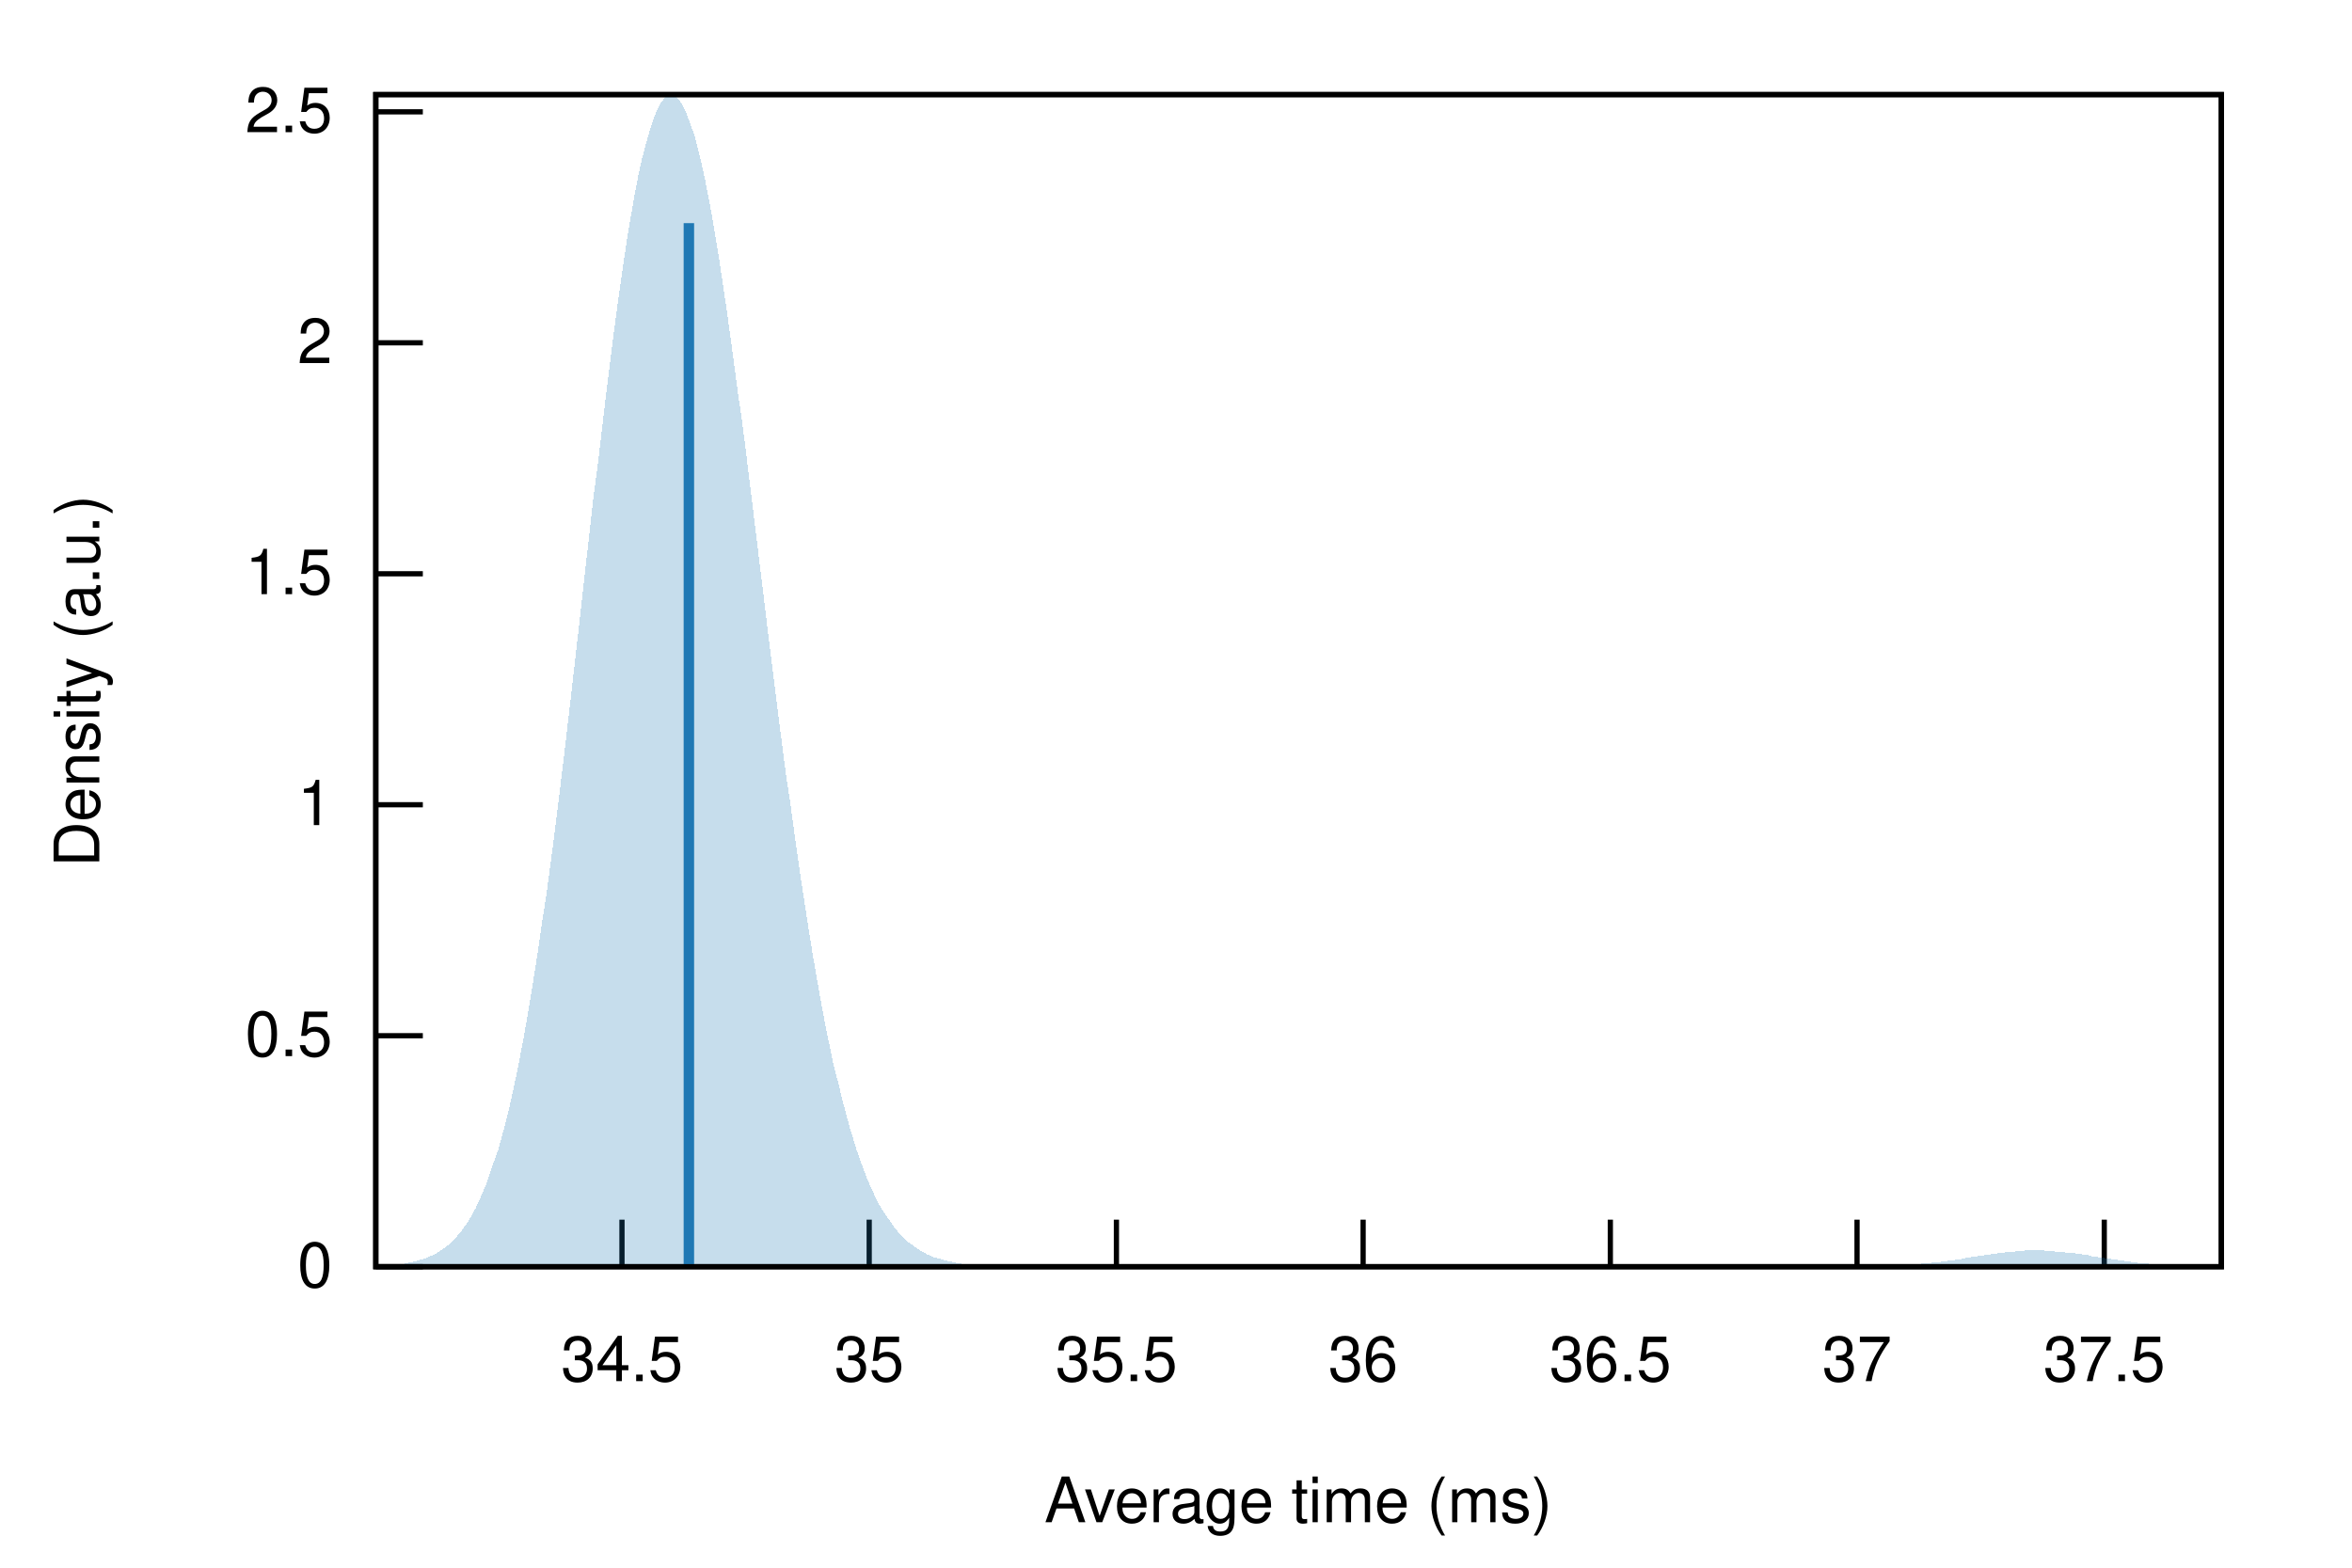
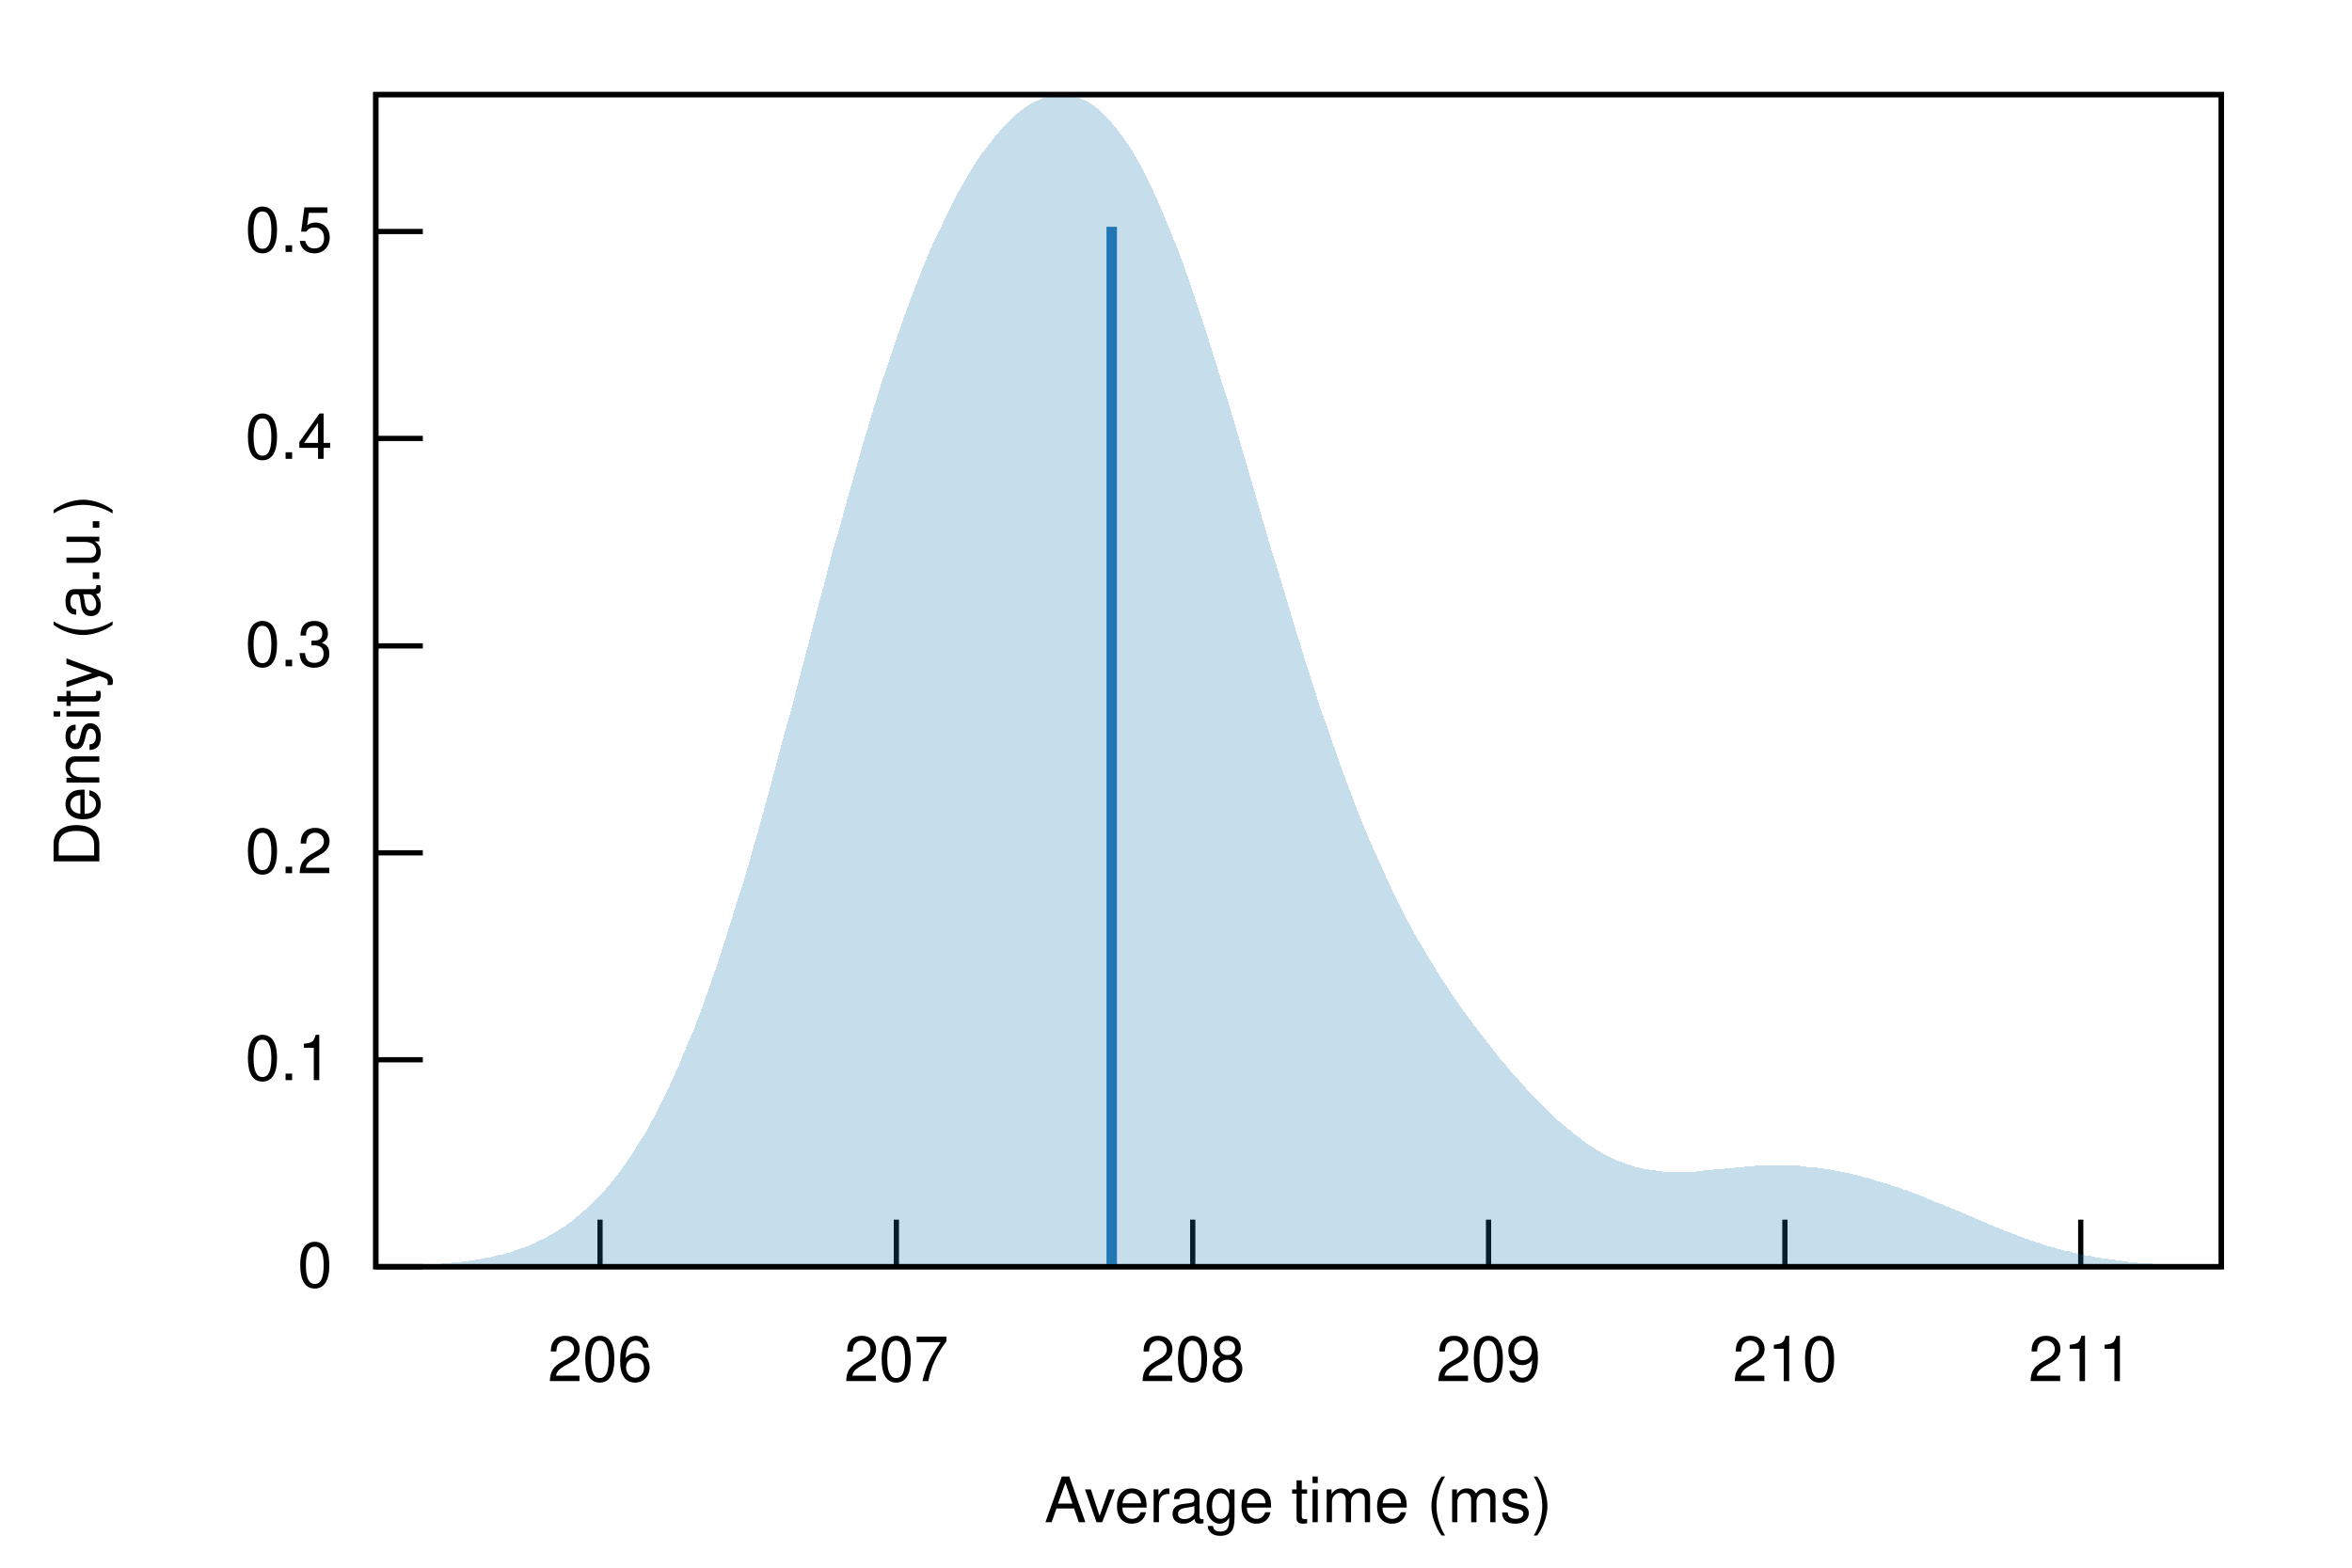
<svg xmlns="http://www.w3.org/2000/svg" xmlns:xlink="http://www.w3.org/1999/xlink" viewBox="0 0 450 300">
  <g id="gnuplot_canvas">
    <rect x="0" y="0" width="450" height="300" fill="none" />
    <defs>
      <circle id="gpDot" r="0.5" stroke-width="0.5" stroke="currentColor" />
      <path id="gpPt0" stroke-width="0.222" stroke="currentColor" d="M-1,0 h2 M0,-1 v2" />
      <path id="gpPt1" stroke-width="0.222" stroke="currentColor" d="M-1,-1 L1,1 M1,-1 L-1,1" />
      <path id="gpPt2" stroke-width="0.222" stroke="currentColor" d="M-1,0 L1,0 M0,-1 L0,1 M-1,-1 L1,1 M-1,1 L1,-1" />
      <rect id="gpPt3" stroke-width="0.222" stroke="currentColor" x="-1" y="-1" width="2" height="2" />
      <rect id="gpPt4" stroke-width="0.222" stroke="currentColor" fill="currentColor" x="-1" y="-1" width="2" height="2" />
      <circle id="gpPt5" stroke-width="0.222" stroke="currentColor" cx="0" cy="0" r="1" />
      <use xlink:href="#gpPt5" id="gpPt6" fill="currentColor" stroke="none" />
      <path id="gpPt7" stroke-width="0.222" stroke="currentColor" d="M0,-1.33 L-1.33,0.67 L1.33,0.67 z" />
      <use xlink:href="#gpPt7" id="gpPt8" fill="currentColor" stroke="none" />
      <use xlink:href="#gpPt7" id="gpPt9" stroke="currentColor" transform="rotate(180)" />
      <use xlink:href="#gpPt9" id="gpPt10" fill="currentColor" stroke="none" />
      <use xlink:href="#gpPt3" id="gpPt11" stroke="currentColor" transform="rotate(45)" />
      <use xlink:href="#gpPt11" id="gpPt12" fill="currentColor" stroke="none" />
      <path id="gpPt13" stroke-width="0.222" stroke="currentColor" d="M0,1.330 L1.265,0.411 L0.782,-1.067 L-0.782,-1.076 L-1.265,0.411 z" />
      <use xlink:href="#gpPt13" id="gpPt14" fill="currentColor" stroke="none" />
      <filter id="textbox" filterUnits="objectBoundingBox" x="0" y="0" height="1" width="1">
        <feFlood flood-color="white" flood-opacity="1" result="bgnd" />
        <feComposite in="SourceGraphic" in2="bgnd" operator="atop" />
      </filter>
      <filter id="greybox" filterUnits="objectBoundingBox" x="0" y="0" height="1" width="1">
        <feFlood flood-color="lightgrey" flood-opacity="1" result="grey" />
        <feComposite in="SourceGraphic" in2="grey" operator="atop" />
      </filter>
    </defs>
    <g fill="none" color="white" stroke="currentColor" stroke-width="1.00" stroke-linecap="butt" stroke-linejoin="miter">
</g>
    <g fill="none" color="black" stroke="currentColor" stroke-width="1.00" stroke-linecap="butt" stroke-linejoin="miter">
      <path stroke="black" d="M71.9,242.4 L80.9,242.4  " />
      <g transform="translate(63.6,246.3)" stroke="none" fill="black" font-family="Helvetica" font-size="12.00" text-anchor="end">
        <text>
          <tspan font-family="Helvetica"> 0</tspan>
        </text>
      </g>
    </g>
    <g fill="none" color="black" stroke="currentColor" stroke-width="1.00" stroke-linecap="butt" stroke-linejoin="miter">
-       <path stroke="black" d="M71.9,198.2 L80.9,198.2  " />
-       <g transform="translate(63.6,202.1)" stroke="none" fill="black" font-family="Helvetica" font-size="12.00" text-anchor="end">
+       <path stroke="black" d="M71.9,202.8 L80.9,202.8  " />
+       <g transform="translate(63.6,206.7)" stroke="none" fill="black" font-family="Helvetica" font-size="12.00" text-anchor="end">
+         <text>
+           <tspan font-family="Helvetica"> 0.1</tspan>
+         </text>
+       </g>
+     </g>
+     <g fill="none" color="black" stroke="currentColor" stroke-width="1.00" stroke-linecap="butt" stroke-linejoin="miter">
+       <path stroke="black" d="M71.9,163.2 L80.9,163.2  " />
+       <g transform="translate(63.6,167.1)" stroke="none" fill="black" font-family="Helvetica" font-size="12.00" text-anchor="end">
+         <text>
+           <tspan font-family="Helvetica"> 0.2</tspan>
+         </text>
+       </g>
+     </g>
+     <g fill="none" color="black" stroke="currentColor" stroke-width="1.00" stroke-linecap="butt" stroke-linejoin="miter">
+       <path stroke="black" d="M71.9,123.6 L80.9,123.6  " />
+       <g transform="translate(63.6,127.5)" stroke="none" fill="black" font-family="Helvetica" font-size="12.00" text-anchor="end">
+         <text>
+           <tspan font-family="Helvetica"> 0.3</tspan>
+         </text>
+       </g>
+     </g>
+     <g fill="none" color="black" stroke="currentColor" stroke-width="1.00" stroke-linecap="butt" stroke-linejoin="miter">
+       <path stroke="black" d="M71.9,83.9 L80.9,83.9  " />
+       <g transform="translate(63.6,87.8)" stroke="none" fill="black" font-family="Helvetica" font-size="12.00" text-anchor="end">
+         <text>
+           <tspan font-family="Helvetica"> 0.4</tspan>
+         </text>
+       </g>
+     </g>
+     <g fill="none" color="black" stroke="currentColor" stroke-width="1.00" stroke-linecap="butt" stroke-linejoin="miter">
+       <path stroke="black" d="M71.9,44.3 L80.9,44.3  " />
+       <g transform="translate(63.6,48.2)" stroke="none" fill="black" font-family="Helvetica" font-size="12.00" text-anchor="end">
        <text>
          <tspan font-family="Helvetica"> 0.5</tspan>
        </text>
      </g>
    </g>
    <g fill="none" color="black" stroke="currentColor" stroke-width="1.00" stroke-linecap="butt" stroke-linejoin="miter">
-       <path stroke="black" d="M71.9,154.0 L80.9,154.0  " />
-       <g transform="translate(63.6,157.9)" stroke="none" fill="black" font-family="Helvetica" font-size="12.00" text-anchor="end">
+       <path stroke="black" d="M114.8,242.4 L114.8,233.4  " />
+       <g transform="translate(114.8,264.3)" stroke="none" fill="black" font-family="Helvetica" font-size="12.00" text-anchor="middle">
        <text>
-           <tspan font-family="Helvetica"> 1</tspan>
+           <tspan font-family="Helvetica"> 206</tspan>
        </text>
      </g>
    </g>
    <g fill="none" color="black" stroke="currentColor" stroke-width="1.00" stroke-linecap="butt" stroke-linejoin="miter">
-       <path stroke="black" d="M71.9,109.8 L80.9,109.8  " />
-       <g transform="translate(63.6,113.7)" stroke="none" fill="black" font-family="Helvetica" font-size="12.00" text-anchor="end">
+       <path stroke="black" d="M171.5,242.4 L171.5,233.4  " />
+       <g transform="translate(171.5,264.3)" stroke="none" fill="black" font-family="Helvetica" font-size="12.00" text-anchor="middle">
        <text>
-           <tspan font-family="Helvetica"> 1.5</tspan>
+           <tspan font-family="Helvetica"> 207</tspan>
        </text>
      </g>
    </g>
    <g fill="none" color="black" stroke="currentColor" stroke-width="1.00" stroke-linecap="butt" stroke-linejoin="miter">
-       <path stroke="black" d="M71.9,65.6 L80.9,65.6  " />
-       <g transform="translate(63.6,69.5)" stroke="none" fill="black" font-family="Helvetica" font-size="12.00" text-anchor="end">
+       <path stroke="black" d="M228.2,242.4 L228.2,233.4  " />
+       <g transform="translate(228.2,264.3)" stroke="none" fill="black" font-family="Helvetica" font-size="12.00" text-anchor="middle">
        <text>
-           <tspan font-family="Helvetica"> 2</tspan>
+           <tspan font-family="Helvetica"> 208</tspan>
        </text>
      </g>
    </g>
    <g fill="none" color="black" stroke="currentColor" stroke-width="1.00" stroke-linecap="butt" stroke-linejoin="miter">
-       <path stroke="black" d="M71.9,21.4 L80.9,21.4  " />
-       <g transform="translate(63.6,25.3)" stroke="none" fill="black" font-family="Helvetica" font-size="12.00" text-anchor="end">
+       <path stroke="black" d="M284.8,242.4 L284.8,233.4  " />
+       <g transform="translate(284.8,264.3)" stroke="none" fill="black" font-family="Helvetica" font-size="12.00" text-anchor="middle">
        <text>
-           <tspan font-family="Helvetica"> 2.5</tspan>
+           <tspan font-family="Helvetica"> 209</tspan>
        </text>
      </g>
    </g>
    <g fill="none" color="black" stroke="currentColor" stroke-width="1.00" stroke-linecap="butt" stroke-linejoin="miter">
-       <path stroke="black" d="M119.0,242.4 L119.0,233.4  " />
-       <g transform="translate(119.0,264.3)" stroke="none" fill="black" font-family="Helvetica" font-size="12.00" text-anchor="middle">
+       <path stroke="black" d="M341.5,242.4 L341.5,233.4  " />
+       <g transform="translate(341.5,264.3)" stroke="none" fill="black" font-family="Helvetica" font-size="12.00" text-anchor="middle">
        <text>
-           <tspan font-family="Helvetica"> 34.5</tspan>
+           <tspan font-family="Helvetica"> 210</tspan>
        </text>
      </g>
    </g>
    <g fill="none" color="black" stroke="currentColor" stroke-width="1.00" stroke-linecap="butt" stroke-linejoin="miter">
-       <path stroke="black" d="M166.3,242.4 L166.3,233.4  " />
-       <g transform="translate(166.3,264.3)" stroke="none" fill="black" font-family="Helvetica" font-size="12.00" text-anchor="middle">
+       <path stroke="black" d="M398.1,242.4 L398.1,233.4  " />
+       <g transform="translate(398.1,264.3)" stroke="none" fill="black" font-family="Helvetica" font-size="12.00" text-anchor="middle">
        <text>
-           <tspan font-family="Helvetica"> 35</tspan>
-         </text>
-       </g>
-     </g>
-     <g fill="none" color="black" stroke="currentColor" stroke-width="1.00" stroke-linecap="butt" stroke-linejoin="miter">
-       <path stroke="black" d="M213.6,242.4 L213.6,233.4  " />
-       <g transform="translate(213.6,264.3)" stroke="none" fill="black" font-family="Helvetica" font-size="12.00" text-anchor="middle">
-         <text>
-           <tspan font-family="Helvetica"> 35.5</tspan>
-         </text>
-       </g>
-     </g>
-     <g fill="none" color="black" stroke="currentColor" stroke-width="1.00" stroke-linecap="butt" stroke-linejoin="miter">
-       <path stroke="black" d="M260.8,242.4 L260.8,233.4  " />
-       <g transform="translate(260.8,264.3)" stroke="none" fill="black" font-family="Helvetica" font-size="12.00" text-anchor="middle">
-         <text>
-           <tspan font-family="Helvetica"> 36</tspan>
-         </text>
-       </g>
-     </g>
-     <g fill="none" color="black" stroke="currentColor" stroke-width="1.00" stroke-linecap="butt" stroke-linejoin="miter">
-       <path stroke="black" d="M308.1,242.4 L308.1,233.4  " />
-       <g transform="translate(308.1,264.3)" stroke="none" fill="black" font-family="Helvetica" font-size="12.00" text-anchor="middle">
-         <text>
-           <tspan font-family="Helvetica"> 36.5</tspan>
-         </text>
-       </g>
-     </g>
-     <g fill="none" color="black" stroke="currentColor" stroke-width="1.00" stroke-linecap="butt" stroke-linejoin="miter">
-       <path stroke="black" d="M355.3,242.4 L355.3,233.4  " />
-       <g transform="translate(355.3,264.3)" stroke="none" fill="black" font-family="Helvetica" font-size="12.00" text-anchor="middle">
-         <text>
-           <tspan font-family="Helvetica"> 37</tspan>
-         </text>
-       </g>
-     </g>
-     <g fill="none" color="black" stroke="currentColor" stroke-width="1.00" stroke-linecap="butt" stroke-linejoin="miter">
-       <path stroke="black" d="M402.6,242.4 L402.6,233.4  " />
-       <g transform="translate(402.6,264.3)" stroke="none" fill="black" font-family="Helvetica" font-size="12.00" text-anchor="middle">
-         <text>
-           <tspan font-family="Helvetica"> 37.5</tspan>
+           <tspan font-family="Helvetica"> 211</tspan>
        </text>
      </g>
    </g>
    <g fill="none" color="black" stroke="currentColor" stroke-width="1.00" stroke-linecap="butt" stroke-linejoin="miter">
</g>
    <g fill="none" color="black" stroke="currentColor" stroke-width="1.00" stroke-linecap="butt" stroke-linejoin="miter">
      <path stroke="black" d="M71.9,18.1 L71.9,242.4 L425.0,242.4 L425.0,18.1 L71.9,18.1 Z  " />
    </g>
    <g fill="none" color="black" stroke="currentColor" stroke-width="1.00" stroke-linecap="butt" stroke-linejoin="miter">
      <g transform="translate(19.0,130.3) rotate(270)" stroke="none" fill="black" font-family="Helvetica" font-size="12.00" text-anchor="middle">
        <text>
          <tspan font-family="Helvetica">Density (a.u.)</tspan>
        </text>
      </g>
    </g>
    <g fill="none" color="black" stroke="currentColor" stroke-width="1.00" stroke-linecap="butt" stroke-linejoin="miter">
      <g transform="translate(248.4,291.3)" stroke="none" fill="black" font-family="Helvetica" font-size="12.00" text-anchor="middle">
        <text>
          <tspan font-family="Helvetica">Average time (ms)</tspan>
        </text>
      </g>
    </g>
    <g fill="none" color="black" stroke="currentColor" stroke-width="1.00" stroke-linecap="butt" stroke-linejoin="miter">
</g>
    <g id="gnuplot_plot_1">
      <g fill="none" color="black" stroke="currentColor" stroke-width="1.00" stroke-linecap="butt" stroke-linejoin="miter">
        <g stroke="none" shape-rendering="crispEdges">
-           <polygon fill="rgb( 31, 120, 180)" fill-opacity="0.25" points="71.9,242.3 72.6,242.2 73.3,242.2 74.0,242.1 74.7,242.1 75.4,242.0 76.1,242.0 76.9,241.9 77.6,241.8 78.3,241.6 79.0,241.5 79.7,241.3 80.4,241.1 81.1,240.9 81.8,240.6 82.5,240.3 83.2,240.0 83.9,239.6 84.6,239.1 85.3,238.6 86.1,238.0 86.8,237.3 87.5,236.5 88.2,235.7 88.9,234.7 89.6,233.7 90.3,232.5 91.0,231.2 91.7,229.7 92.4,228.1 93.1,226.4 93.8,224.4 94.5,222.3 95.3,220.1 96.0,217.6 96.7,214.9 97.4,212.1 98.1,209.0 98.8,205.7 99.5,202.2 100.2,198.5 100.9,194.5 101.6,190.3 102.3,186.0 103.0,181.4 103.7,176.5 104.5,171.5 105.2,166.3 105.9,161.0 106.6,155.4 107.3,149.7 108.0,143.9 108.7,137.9 109.4,131.9 110.1,125.7 110.8,119.6 111.5,113.3 112.2,107.1 112.9,100.9 113.6,94.7 114.4,88.7 115.1,82.7 115.8,76.8 116.5,71.1 117.2,65.5 117.9,60.2 118.6,55.1 119.3,50.2 120.0,45.6 120.7,41.4 121.4,37.4 122.1,33.7 122.8,30.5 123.6,27.5 124.3,25.0 125.0,22.8 125.7,21.1 126.4,19.7 127.1,18.8 127.8,18.2 128.5,18.1 129.2,18.4 129.9,19.1 130.6,20.1 131.3,21.6 132.0,23.5 132.8,25.7 133.5,28.3 134.2,31.2 134.9,34.4 135.6,38.0 136.3,41.8 137.0,46.0 137.7,50.3 138.4,55.0 139.1,59.8 139.8,64.8 140.5,70.0 141.2,75.3 142.0,80.8 142.7,86.3 143.4,92.0 144.1,97.7 144.8,103.4 145.5,109.2 146.2,114.9 146.9,120.7 147.6,126.4 148.3,132.0 149.0,137.6 149.7,143.0 150.4,148.4 151.2,153.6 151.9,158.8 152.6,163.7 153.3,168.6 154.0,173.2 154.7,177.7 155.4,182.1 156.1,186.2 156.8,190.2 157.5,194.0 158.2,197.6 158.9,201.0 159.6,204.3 160.4,207.3 161.1,210.2 161.8,212.9 162.5,215.5 163.2,217.8 163.9,220.1 164.6,222.1 165.3,224.0 166.0,225.8 166.7,227.4 167.4,228.9 168.1,230.3 168.8,231.5 169.6,232.7 170.3,233.7 171.0,234.7 171.7,235.6 172.4,236.3 173.1,237.0 173.8,237.7 174.5,238.2 175.2,238.7 175.9,239.2 176.6,239.6 177.3,240.0 178.0,240.3 178.7,240.6 179.5,240.8 180.2,241.0 180.9,241.2 181.6,241.4 182.3,241.5 183.0,241.7 183.7,241.8 184.4,241.9 185.1,241.9 185.8,242.0 186.5,242.1 187.2,242.1 187.9,242.2 188.7,242.2 189.4,242.2 190.1,242.3 190.8,242.3 191.5,242.3 192.2,242.3 192.9,242.3 193.6,242.3 194.3,242.4 195.0,242.4 195.7,242.4 196.4,242.4 197.1,242.4 197.9,242.4 198.6,242.4 199.3,242.4 200.0,242.4 200.7,242.4 201.4,242.4 202.1,242.4 202.8,242.4 203.5,242.4 204.2,242.4 204.9,242.4 205.6,242.4 206.3,242.4 207.1,242.4 207.8,242.4 208.5,242.4 209.2,242.4 209.9,242.4 210.6,242.4 211.3,242.4 212.0,242.4 212.7,242.4 213.4,242.4 214.1,242.4 214.8,242.4 215.5,242.4 216.3,242.4 217.0,242.4 217.7,242.4 218.4,242.4 219.1,242.4 219.8,242.4 220.5,242.4 221.2,242.4 221.9,242.4 222.6,242.4 223.3,242.4 224.0,242.4 224.7,242.4 225.5,242.4 226.2,242.4 226.9,242.4 227.6,242.4 228.3,242.4 229.0,242.4 229.7,242.4 230.4,242.4 231.1,242.4 231.8,242.4 232.5,242.4 233.2,242.4 233.9,242.4 234.7,242.4 235.4,242.4 236.1,242.4 236.8,242.4 237.5,242.4 238.2,242.4 238.9,242.4 239.6,242.4 240.3,242.4 241.0,242.4 241.7,242.4 242.4,242.4 243.1,242.4 243.9,242.4 244.6,242.4 245.3,242.4 246.0,242.4 246.7,242.4 247.4,242.4 248.1,242.4 248.8,242.4 249.5,242.4 250.2,242.4 250.9,242.4 251.6,242.4 252.3,242.4 253.0,242.4 253.8,242.4 254.5,242.4 255.2,242.4 255.9,242.4 256.6,242.4 257.3,242.4 258.0,242.4 258.7,242.4 259.4,242.4 260.1,242.4 260.8,242.4 261.5,242.4 262.2,242.4 263.0,242.4 263.7,242.4 264.4,242.4 265.1,242.4 265.8,242.4 266.5,242.4 267.2,242.4 267.9,242.4 268.6,242.4 269.3,242.4 270.0,242.4 270.7,242.4 271.4,242.4 272.2,242.4 272.9,242.4 273.6,242.4 274.3,242.4 275.0,242.4 275.7,242.4 276.4,242.4 277.1,242.4 277.8,242.4 278.5,242.4 279.2,242.4 279.9,242.4 280.6,242.4 281.4,242.4 282.1,242.4 282.8,242.4 283.5,242.4 284.2,242.4 284.9,242.4 285.6,242.4 286.3,242.4 287.0,242.4 287.7,242.4 288.4,242.4 289.1,242.4 289.8,242.4 290.6,242.4 291.3,242.4 292.0,242.4 292.7,242.4 293.4,242.4 294.1,242.4 294.8,242.4 295.5,242.4 296.2,242.4 296.9,242.4 297.6,242.4 298.3,242.4 299.0,242.4 299.8,242.4 300.5,242.4 301.2,242.4 301.9,242.4 302.6,242.4 303.3,242.4 304.0,242.4 304.7,242.4 305.4,242.4 306.1,242.4 306.8,242.4 307.5,242.4 308.2,242.4 309.0,242.4 309.7,242.4 310.4,242.4 311.1,242.4 311.8,242.4 312.5,242.4 313.2,242.4 313.9,242.4 314.6,242.4 315.3,242.4 316.0,242.4 316.7,242.4 317.4,242.4 318.2,242.4 318.9,242.4 319.6,242.4 320.3,242.4 321.0,242.4 321.7,242.4 322.4,242.4 323.1,242.4 323.8,242.4 324.5,242.4 325.2,242.4 325.9,242.4 326.6,242.4 327.3,242.4 328.1,242.4 328.8,242.4 329.5,242.4 330.2,242.4 330.9,242.4 331.6,242.4 332.3,242.4 333.0,242.4 333.7,242.4 334.4,242.4 335.1,242.4 335.8,242.4 336.5,242.4 337.3,242.4 338.0,242.4 338.7,242.4 339.4,242.4 340.1,242.4 340.8,242.4 341.5,242.4 342.2,242.4 342.9,242.4 343.6,242.4 344.3,242.4 345.0,242.4 345.7,242.4 346.5,242.4 347.2,242.4 347.9,242.4 348.6,242.4 349.3,242.4 350.0,242.4 350.7,242.4 351.4,242.4 352.1,242.4 352.8,242.4 353.5,242.4 354.2,242.4 354.9,242.4 355.7,242.3 356.4,242.3 357.1,242.3 357.8,242.3 358.5,242.3 359.2,242.3 359.9,242.3 360.6,242.2 361.3,242.2 362.0,242.2 362.7,242.2 363.4,242.1 364.1,242.1 364.9,242.0 365.6,242.0 366.3,241.9 367.0,241.9 367.7,241.8 368.4,241.8 369.1,241.7 369.8,241.6 370.5,241.5 371.2,241.5 371.9,241.4 372.6,241.3 373.3,241.2 374.1,241.1 374.8,241.0 375.5,240.9 376.2,240.7 376.9,240.6 377.6,240.5 378.3,240.4 379.0,240.3 379.7,240.2 380.4,240.1 381.1,240.0 381.8,239.9 382.5,239.8 383.3,239.7 384.0,239.6 384.7,239.5 385.4,239.5 386.1,239.4 386.8,239.4 387.5,239.3 388.2,239.3 388.9,239.3 389.6,239.3 390.3,239.3 391.0,239.3 391.7,239.4 392.4,239.4 393.2,239.5 393.9,239.5 394.6,239.6 395.3,239.7 396.0,239.7 396.7,239.8 397.4,239.9 398.1,240.0 398.8,240.1 399.5,240.2 400.2,240.4 400.9,240.5 401.6,240.6 402.4,240.7 403.1,240.8 403.8,240.9 404.5,241.0 405.2,241.1 405.9,241.2 406.6,241.3 407.3,241.4 408.0,241.5 408.7,241.6 409.4,241.7 410.1,241.7 410.8,241.8 411.6,241.9 412.3,241.9 413.0,242.0 413.7,242.0 414.4,242.1 415.1,242.1 415.8,242.1 416.5,242.2 417.2,242.2 417.9,242.2 418.6,242.3 419.3,242.3 420.0,242.3 420.8,242.3 421.5,242.3 422.2,242.3 422.9,242.3 423.6,242.4 424.3,242.4 425.0,242.4 425.0,242.4 424.3,242.4 423.6,242.4 422.9,242.4 422.2,242.4 421.5,242.4 420.8,242.4 420.0,242.4 419.3,242.4 418.6,242.4 417.9,242.4 417.2,242.4 416.5,242.4 415.8,242.4 415.1,242.4 414.4,242.4 413.7,242.4 413.0,242.4 412.3,242.4 411.6,242.4 410.8,242.4 410.1,242.4 409.4,242.4 408.7,242.4 408.0,242.4 407.3,242.4 406.6,242.4 405.9,242.4 405.2,242.4 404.5,242.4 403.8,242.4 403.1,242.4 402.4,242.4 401.6,242.4 400.9,242.4 400.2,242.4 399.5,242.4 398.8,242.4 398.1,242.4 397.4,242.4 396.7,242.4 396.0,242.4 395.3,242.4 394.6,242.4 393.9,242.4 393.2,242.4 392.4,242.4 391.7,242.4 391.0,242.4 390.3,242.4 389.6,242.4 388.9,242.4 388.2,242.4 387.5,242.4 386.8,242.4 386.1,242.4 385.4,242.4 384.7,242.4 384.0,242.4 383.3,242.4 382.5,242.4 381.8,242.4 381.1,242.4 380.4,242.4 379.7,242.4 379.0,242.4 378.3,242.4 377.6,242.4 376.9,242.4 376.2,242.4 375.5,242.4 374.8,242.4 374.1,242.4 373.3,242.4 372.6,242.4 371.9,242.4 371.2,242.4 370.5,242.4 369.8,242.4 369.1,242.4 368.4,242.4 367.7,242.4 367.0,242.4 366.3,242.4 365.6,242.4 364.9,242.4 364.1,242.4 363.4,242.4 362.7,242.4 362.0,242.4 361.3,242.4 360.6,242.4 359.9,242.4 359.2,242.4 358.5,242.4 357.8,242.4 357.1,242.4 356.4,242.4 355.7,242.4 354.9,242.4 354.2,242.4 353.5,242.4 352.8,242.4 352.1,242.4 351.4,242.4 350.7,242.4 350.0,242.4 349.3,242.4 348.6,242.4 347.9,242.4 347.2,242.4 346.5,242.4 345.7,242.4 345.0,242.4 344.3,242.4 343.6,242.4 342.9,242.4 342.2,242.4 341.5,242.4 340.8,242.4 340.1,242.4 339.4,242.4 338.7,242.4 338.0,242.4 337.3,242.4 336.5,242.4 335.8,242.4 335.1,242.4 334.4,242.4 333.7,242.4 333.0,242.4 332.3,242.4 331.6,242.4 330.9,242.4 330.2,242.4 329.5,242.4 328.8,242.4 328.1,242.4 327.3,242.4 326.6,242.4 325.9,242.4 325.2,242.4 324.5,242.4 323.8,242.4 323.1,242.4 322.4,242.4 321.7,242.4 321.0,242.4 320.3,242.4 319.6,242.4 318.9,242.4 318.2,242.4 317.4,242.4 316.7,242.4 316.0,242.4 315.3,242.4 314.6,242.4 313.9,242.4 313.2,242.4 312.5,242.4 311.8,242.4 311.1,242.4 310.4,242.4 309.7,242.4 309.0,242.4 308.2,242.4 307.5,242.4 306.8,242.4 306.1,242.4 305.4,242.4 304.7,242.4 304.0,242.4 303.3,242.4 302.6,242.4 301.9,242.4 301.2,242.4 300.5,242.4 299.8,242.4 299.0,242.4 298.3,242.4 297.6,242.4 296.9,242.4 296.2,242.4 295.5,242.4 294.8,242.4 294.1,242.4 293.4,242.4 292.7,242.4 292.0,242.4 291.3,242.4 290.6,242.4 289.8,242.4 289.1,242.4 288.4,242.4 287.7,242.4 287.0,242.4 286.3,242.4 285.6,242.4 284.9,242.4 284.2,242.4 283.5,242.4 282.8,242.4 282.1,242.4 281.4,242.4 280.6,242.4 279.9,242.4 279.2,242.4 278.5,242.4 277.8,242.4 277.1,242.4 276.4,242.4 275.7,242.4 275.0,242.4 274.3,242.4 273.6,242.4 272.9,242.4 272.2,242.4 271.4,242.4 270.7,242.4 270.0,242.4 269.3,242.4 268.6,242.4 267.9,242.4 267.2,242.4 266.5,242.4 265.8,242.4 265.1,242.4 264.4,242.4 263.7,242.4 263.0,242.4 262.2,242.4 261.5,242.4 260.8,242.4 260.1,242.4 259.4,242.4 258.7,242.4 258.0,242.4 257.3,242.4 256.6,242.4 255.9,242.4 255.2,242.4 254.5,242.4 253.8,242.4 253.0,242.4 252.3,242.4 251.6,242.4 250.9,242.4 250.2,242.4 249.5,242.4 248.8,242.4 248.1,242.4 247.4,242.4 246.7,242.4 246.0,242.4 245.3,242.4 244.6,242.4 243.9,242.4 243.1,242.4 242.4,242.4 241.7,242.4 241.0,242.4 240.3,242.4 239.6,242.4 238.9,242.4 238.2,242.4 237.5,242.4 236.8,242.4 236.1,242.4 235.4,242.4 234.7,242.4 233.9,242.4 233.2,242.4 232.5,242.4 231.8,242.4 231.1,242.4 230.4,242.4 229.7,242.4 229.0,242.4 228.3,242.4 227.6,242.4 226.9,242.4 226.2,242.4 225.5,242.4 224.7,242.4 224.0,242.4 223.3,242.4 222.6,242.4 221.9,242.4 221.2,242.4 220.5,242.4 219.8,242.4 219.1,242.4 218.4,242.4 217.7,242.4 217.0,242.4 216.3,242.4 215.5,242.4 214.8,242.4 214.1,242.4 213.4,242.4 212.7,242.4 212.0,242.4 211.3,242.4 210.6,242.4 209.9,242.4 209.2,242.4 208.5,242.4 207.8,242.4 207.1,242.4 206.3,242.4 205.6,242.4 204.9,242.4 204.2,242.4 203.5,242.4 202.8,242.4 202.1,242.4 201.4,242.4 200.7,242.4 200.0,242.4 199.3,242.4 198.6,242.4 197.9,242.4 197.1,242.4 196.4,242.4 195.7,242.4 195.0,242.4 194.3,242.4 193.6,242.4 192.9,242.4 192.2,242.4 191.5,242.4 190.8,242.4 190.1,242.4 189.4,242.4 188.7,242.4 187.9,242.4 187.2,242.4 186.5,242.4 185.8,242.4 185.1,242.4 184.4,242.4 183.7,242.4 183.0,242.4 182.3,242.4 181.6,242.4 180.9,242.4 180.2,242.4 179.5,242.4 178.7,242.4 178.0,242.4 177.3,242.4 176.6,242.4 175.9,242.4 175.2,242.4 174.5,242.4 173.8,242.4 173.1,242.4 172.4,242.4 171.7,242.4 171.0,242.4 170.3,242.4 169.6,242.4 168.8,242.4 168.1,242.4 167.4,242.4 166.7,242.4 166.0,242.4 165.3,242.4 164.6,242.4 163.9,242.4 163.2,242.4 162.5,242.4 161.8,242.4 161.1,242.4 160.4,242.4 159.6,242.4 158.9,242.4 158.2,242.4 157.5,242.4 156.8,242.4 156.1,242.4 155.4,242.4 154.7,242.4 154.0,242.4 153.3,242.4 152.6,242.4 151.9,242.4 151.2,242.4 150.4,242.4 149.7,242.4 149.0,242.4 148.3,242.4 147.6,242.4 146.9,242.4 146.2,242.4 145.5,242.4 144.8,242.4 144.1,242.4 143.4,242.4 142.7,242.4 142.0,242.4 141.2,242.4 140.5,242.4 139.8,242.4 139.1,242.4 138.4,242.4 137.7,242.4 137.0,242.4 136.3,242.4 135.6,242.4 134.9,242.4 134.2,242.4 133.5,242.4 132.8,242.4 132.0,242.4 131.3,242.4 130.6,242.4 129.9,242.4 129.2,242.4 128.5,242.4 127.8,242.4 127.1,242.4 126.4,242.4 125.7,242.4 125.0,242.4 124.3,242.4 123.6,242.4 122.8,242.4 122.1,242.4 121.4,242.4 120.7,242.4 120.0,242.4 119.3,242.4 118.6,242.4 117.9,242.4 117.2,242.4 116.5,242.4 115.8,242.4 115.1,242.4 114.4,242.4 113.6,242.4 112.9,242.4 112.2,242.4 111.5,242.4 110.8,242.4 110.1,242.4 109.4,242.4 108.7,242.4 108.0,242.4 107.3,242.4 106.6,242.4 105.9,242.4 105.2,242.4 104.5,242.4 103.7,242.4 103.0,242.4 102.3,242.4 101.6,242.4 100.9,242.4 100.2,242.4 99.5,242.4 98.8,242.4 98.1,242.4 97.4,242.4 96.7,242.4 96.0,242.4 95.3,242.4 94.5,242.4 93.8,242.4 93.1,242.4 92.4,242.4 91.7,242.4 91.0,242.4 90.3,242.4 89.6,242.4 88.9,242.4 88.2,242.4 87.5,242.4 86.8,242.4 86.1,242.4 85.3,242.4 84.6,242.4 83.9,242.4 83.2,242.4 82.5,242.4 81.8,242.4 81.1,242.4 80.4,242.4 79.7,242.4 79.0,242.4 78.3,242.4 77.6,242.4 76.9,242.4 76.1,242.4 75.4,242.4 74.7,242.4 74.0,242.4 73.3,242.4 72.6,242.4 71.9,242.4 " />
+           <polygon fill="rgb( 31, 120, 180)" fill-opacity="0.25" points="71.9,242.3 72.6,242.3 73.3,242.3 74.0,242.3 74.7,242.3 75.4,242.2 76.1,242.2 76.9,242.2 77.6,242.2 78.3,242.2 79.0,242.1 79.7,242.1 80.4,242.1 81.1,242.0 81.8,242.0 82.5,242.0 83.2,241.9 83.9,241.9 84.6,241.8 85.3,241.8 86.1,241.7 86.8,241.6 87.5,241.5 88.2,241.5 88.9,241.4 89.6,241.3 90.3,241.2 91.0,241.1 91.7,241.0 92.4,240.8 93.1,240.7 93.8,240.6 94.5,240.4 95.3,240.2 96.0,240.1 96.7,239.9 97.4,239.7 98.1,239.5 98.8,239.2 99.5,239.0 100.2,238.7 100.9,238.5 101.6,238.2 102.3,237.9 103.0,237.5 103.7,237.2 104.5,236.8 105.2,236.4 105.9,236.0 106.6,235.6 107.3,235.1 108.0,234.7 108.7,234.2 109.4,233.7 110.1,233.1 110.8,232.5 111.5,231.9 112.2,231.3 112.9,230.6 113.6,229.9 114.4,229.2 115.1,228.5 115.8,227.7 116.5,226.8 117.2,226.0 117.9,225.1 118.6,224.2 119.3,223.2 120.0,222.2 120.7,221.2 121.4,220.1 122.1,218.9 122.8,217.8 123.6,216.6 124.3,215.3 125.0,214.0 125.7,212.7 126.4,211.3 127.1,209.9 127.8,208.4 128.5,206.9 129.2,205.4 129.9,203.8 130.6,202.1 131.3,200.4 132.0,198.7 132.8,196.9 133.5,195.0 134.2,193.2 134.9,191.2 135.6,189.3 136.3,187.2 137.0,185.2 137.7,183.1 138.4,180.9 139.1,178.7 139.8,176.5 140.5,174.2 141.2,171.9 142.0,169.6 142.7,167.2 143.4,164.8 144.1,162.3 144.8,159.9 145.5,157.4 146.2,154.8 146.9,152.3 147.6,149.7 148.3,147.1 149.0,144.4 149.7,141.8 150.4,139.2 151.2,136.5 151.9,133.8 152.6,131.1 153.3,128.4 154.0,125.8 154.7,123.1 155.4,120.4 156.1,117.7 156.8,115.0 157.5,112.4 158.2,109.7 158.9,107.1 159.6,104.4 160.4,101.8 161.1,99.3 161.8,96.7 162.5,94.2 163.2,91.7 163.9,89.2 164.6,86.8 165.3,84.3 166.0,82.0 166.7,79.6 167.4,77.3 168.1,75.0 168.8,72.8 169.6,70.6 170.3,68.5 171.0,66.4 171.7,64.3 172.4,62.3 173.1,60.3 173.8,58.4 174.5,56.5 175.2,54.7 175.9,52.9 176.6,51.1 177.3,49.4 178.0,47.8 178.7,46.1 179.5,44.6 180.2,43.1 180.9,41.6 181.6,40.2 182.3,38.8 183.0,37.4 183.7,36.1 184.4,34.9 185.1,33.7 185.8,32.5 186.5,31.4 187.2,30.3 187.9,29.3 188.7,28.3 189.4,27.4 190.1,26.5 190.8,25.6 191.5,24.8 192.2,24.0 192.9,23.3 193.6,22.6 194.3,22.0 195.0,21.4 195.7,20.9 196.4,20.4 197.1,19.9 197.9,19.5 198.6,19.2 199.3,18.9 200.0,18.6 200.7,18.4 201.4,18.3 202.1,18.1 202.8,18.1 203.5,18.1 204.2,18.2 204.9,18.3 205.6,18.5 206.3,18.7 207.1,19.0 207.8,19.3 208.5,19.7 209.2,20.2 209.9,20.7 210.6,21.3 211.3,22.0 212.0,22.7 212.7,23.5 213.4,24.3 214.1,25.2 214.8,26.2 215.5,27.2 216.3,28.3 217.0,29.5 217.7,30.7 218.4,32.0 219.1,33.3 219.8,34.8 220.5,36.2 221.2,37.8 221.9,39.3 222.6,41.0 223.3,42.7 224.0,44.4 224.7,46.2 225.5,48.1 226.2,50.0 226.9,52.0 227.6,54.0 228.3,56.0 229.0,58.1 229.7,60.2 230.4,62.4 231.1,64.5 231.8,66.8 232.5,69.0 233.2,71.3 233.9,73.6 234.7,75.9 235.4,78.3 236.1,80.6 236.8,83.0 237.5,85.4 238.2,87.8 238.9,90.2 239.6,92.6 240.3,95.0 241.0,97.5 241.7,99.9 242.4,102.3 243.1,104.7 243.9,107.1 244.6,109.5 245.3,111.8 246.0,114.2 246.7,116.5 247.4,118.9 248.1,121.2 248.8,123.4 249.5,125.7 250.2,127.9 250.9,130.1 251.6,132.3 252.3,134.5 253.0,136.6 253.8,138.7 254.5,140.8 255.2,142.8 255.9,144.8 256.6,146.8 257.3,148.7 258.0,150.6 258.7,152.4 259.4,154.3 260.1,156.1 260.8,157.8 261.5,159.5 262.2,161.2 263.0,162.9 263.7,164.5 264.4,166.0 265.1,167.6 265.8,169.1 266.5,170.6 267.2,172.0 267.9,173.4 268.6,174.8 269.3,176.2 270.0,177.5 270.7,178.8 271.4,180.0 272.2,181.3 272.9,182.5 273.6,183.7 274.3,184.8 275.0,186.0 275.7,187.1 276.4,188.2 277.1,189.2 277.8,190.3 278.5,191.3 279.2,192.3 279.9,193.3 280.6,194.3 281.4,195.3 282.1,196.3 282.8,197.2 283.5,198.1 284.2,199.0 284.9,199.9 285.6,200.8 286.3,201.7 287.0,202.6 287.7,203.4 288.4,204.2 289.1,205.1 289.8,205.9 290.6,206.7 291.3,207.5 292.0,208.3 292.7,209.0 293.4,209.8 294.1,210.5 294.8,211.2 295.5,211.9 296.2,212.6 296.9,213.3 297.6,214.0 298.3,214.6 299.0,215.2 299.8,215.8 300.5,216.4 301.2,217.0 301.9,217.5 302.6,218.1 303.3,218.6 304.0,219.1 304.7,219.5 305.4,220.0 306.1,220.4 306.8,220.8 307.5,221.2 308.2,221.5 309.0,221.9 309.7,222.2 310.4,222.4 311.1,222.7 311.8,222.9 312.5,223.2 313.2,223.4 313.9,223.5 314.6,223.7 315.3,223.8 316.0,223.9 316.7,224.0 317.4,224.1 318.2,224.2 318.9,224.2 319.6,224.3 320.3,224.3 321.0,224.3 321.7,224.3 322.4,224.3 323.1,224.2 323.8,224.2 324.5,224.2 325.2,224.1 325.9,224.0 326.6,224.0 327.3,223.9 328.1,223.8 328.8,223.8 329.5,223.7 330.2,223.6 330.9,223.6 331.6,223.5 332.3,223.4 333.0,223.4 333.7,223.3 334.4,223.2 335.1,223.2 335.8,223.1 336.5,223.1 337.3,223.1 338.0,223.0 338.7,223.0 339.4,223.0 340.1,223.0 340.8,223.0 341.5,223.0 342.2,223.0 342.9,223.1 343.6,223.1 344.3,223.1 345.0,223.2 345.7,223.3 346.5,223.3 347.2,223.4 347.9,223.5 348.6,223.6 349.3,223.7 350.0,223.8 350.7,223.9 351.4,224.1 352.1,224.2 352.8,224.3 353.5,224.5 354.2,224.6 354.9,224.8 355.7,225.0 356.4,225.2 357.1,225.4 357.8,225.5 358.5,225.8 359.2,226.0 359.9,226.2 360.6,226.4 361.3,226.6 362.0,226.9 362.7,227.1 363.4,227.3 364.1,227.6 364.9,227.8 365.6,228.1 366.3,228.4 367.0,228.6 367.7,228.9 368.4,229.2 369.1,229.5 369.8,229.8 370.5,230.1 371.2,230.3 371.9,230.6 372.6,230.9 373.3,231.2 374.1,231.5 374.8,231.8 375.5,232.1 376.2,232.4 376.9,232.7 377.6,233.0 378.3,233.3 379.0,233.6 379.7,233.9 380.4,234.2 381.1,234.5 381.8,234.8 382.5,235.1 383.3,235.4 384.0,235.7 384.7,235.9 385.4,236.2 386.1,236.5 386.8,236.7 387.5,237.0 388.2,237.2 388.9,237.5 389.6,237.7 390.3,237.9 391.0,238.2 391.7,238.4 392.4,238.6 393.2,238.8 393.9,239.0 394.6,239.2 395.3,239.4 396.0,239.5 396.7,239.7 397.4,239.9 398.1,240.0 398.8,240.2 399.5,240.3 400.2,240.4 400.9,240.6 401.6,240.7 402.4,240.8 403.1,240.9 403.8,241.0 404.5,241.1 405.2,241.2 405.9,241.3 406.6,241.4 407.3,241.5 408.0,241.5 408.7,241.6 409.4,241.7 410.1,241.7 410.8,241.8 411.6,241.8 412.3,241.9 413.0,241.9 413.7,242.0 414.4,242.0 415.1,242.0 415.8,242.1 416.5,242.1 417.2,242.1 417.9,242.1 418.6,242.2 419.3,242.2 420.0,242.2 420.8,242.2 421.5,242.2 422.2,242.3 422.9,242.3 423.6,242.3 424.3,242.3 425.0,242.3 425.0,242.4 424.3,242.4 423.6,242.4 422.9,242.4 422.2,242.4 421.5,242.4 420.8,242.4 420.0,242.4 419.3,242.4 418.6,242.4 417.9,242.4 417.2,242.4 416.5,242.4 415.8,242.4 415.1,242.4 414.4,242.4 413.7,242.4 413.0,242.4 412.3,242.4 411.6,242.4 410.8,242.4 410.1,242.4 409.4,242.4 408.7,242.4 408.0,242.4 407.3,242.4 406.6,242.4 405.9,242.4 405.2,242.4 404.5,242.4 403.8,242.4 403.1,242.4 402.4,242.4 401.6,242.4 400.9,242.4 400.2,242.4 399.5,242.4 398.8,242.4 398.1,242.4 397.4,242.4 396.7,242.4 396.0,242.4 395.3,242.4 394.6,242.4 393.9,242.4 393.2,242.4 392.4,242.4 391.7,242.4 391.0,242.4 390.3,242.4 389.6,242.4 388.9,242.4 388.2,242.4 387.5,242.4 386.8,242.4 386.1,242.4 385.4,242.4 384.7,242.4 384.0,242.4 383.3,242.4 382.5,242.4 381.8,242.4 381.1,242.4 380.4,242.4 379.7,242.4 379.0,242.4 378.3,242.4 377.6,242.4 376.9,242.4 376.2,242.4 375.5,242.4 374.8,242.4 374.1,242.4 373.3,242.4 372.6,242.4 371.9,242.4 371.2,242.4 370.5,242.4 369.8,242.4 369.1,242.4 368.4,242.4 367.7,242.4 367.0,242.4 366.3,242.4 365.6,242.4 364.9,242.4 364.1,242.4 363.4,242.4 362.7,242.4 362.0,242.4 361.3,242.4 360.6,242.4 359.9,242.4 359.2,242.4 358.5,242.4 357.8,242.4 357.1,242.4 356.4,242.4 355.7,242.4 354.9,242.4 354.2,242.4 353.5,242.4 352.8,242.4 352.1,242.4 351.4,242.4 350.7,242.4 350.0,242.4 349.3,242.4 348.6,242.4 347.9,242.4 347.2,242.4 346.5,242.4 345.7,242.4 345.0,242.4 344.3,242.4 343.6,242.4 342.9,242.4 342.2,242.4 341.5,242.4 340.8,242.4 340.1,242.4 339.4,242.4 338.7,242.4 338.0,242.4 337.3,242.4 336.5,242.4 335.8,242.4 335.1,242.4 334.4,242.4 333.7,242.4 333.0,242.4 332.3,242.4 331.6,242.4 330.9,242.4 330.2,242.4 329.5,242.4 328.8,242.4 328.1,242.4 327.3,242.4 326.6,242.4 325.9,242.4 325.2,242.4 324.5,242.4 323.8,242.4 323.1,242.4 322.4,242.4 321.7,242.4 321.0,242.4 320.3,242.4 319.6,242.4 318.9,242.4 318.2,242.4 317.4,242.4 316.7,242.4 316.0,242.4 315.3,242.4 314.6,242.4 313.9,242.4 313.2,242.4 312.5,242.4 311.8,242.4 311.1,242.4 310.4,242.4 309.7,242.4 309.0,242.4 308.2,242.4 307.5,242.4 306.8,242.4 306.1,242.4 305.4,242.4 304.7,242.4 304.0,242.4 303.3,242.4 302.6,242.4 301.9,242.4 301.2,242.4 300.5,242.4 299.8,242.4 299.0,242.4 298.3,242.4 297.6,242.4 296.9,242.4 296.2,242.4 295.5,242.4 294.8,242.4 294.1,242.4 293.4,242.4 292.7,242.4 292.0,242.4 291.3,242.4 290.6,242.4 289.8,242.4 289.1,242.4 288.4,242.4 287.7,242.4 287.0,242.4 286.3,242.4 285.6,242.4 284.9,242.4 284.2,242.4 283.5,242.4 282.8,242.4 282.1,242.4 281.4,242.4 280.6,242.4 279.9,242.4 279.2,242.4 278.5,242.4 277.8,242.4 277.1,242.4 276.4,242.4 275.7,242.4 275.0,242.4 274.3,242.4 273.6,242.4 272.9,242.4 272.2,242.4 271.4,242.4 270.7,242.4 270.0,242.4 269.3,242.4 268.6,242.4 267.9,242.4 267.2,242.4 266.5,242.4 265.8,242.4 265.1,242.4 264.4,242.4 263.7,242.4 263.0,242.4 262.2,242.4 261.5,242.4 260.8,242.4 260.1,242.4 259.4,242.4 258.7,242.4 258.0,242.4 257.3,242.4 256.6,242.4 255.9,242.4 255.2,242.4 254.5,242.4 253.8,242.4 253.0,242.4 252.3,242.4 251.6,242.4 250.9,242.4 250.2,242.4 249.5,242.4 248.8,242.4 248.1,242.4 247.4,242.4 246.7,242.4 246.0,242.4 245.3,242.4 244.6,242.4 243.9,242.4 243.1,242.4 242.4,242.4 241.7,242.4 241.0,242.4 240.3,242.4 239.6,242.4 238.9,242.4 238.2,242.4 237.5,242.4 236.8,242.4 236.1,242.4 235.4,242.4 234.7,242.4 233.9,242.4 233.2,242.4 232.5,242.4 231.8,242.4 231.1,242.4 230.4,242.4 229.7,242.4 229.0,242.4 228.3,242.4 227.6,242.4 226.9,242.4 226.2,242.4 225.5,242.4 224.7,242.4 224.0,242.4 223.3,242.4 222.6,242.4 221.9,242.4 221.2,242.4 220.5,242.4 219.8,242.4 219.1,242.4 218.4,242.4 217.7,242.4 217.0,242.4 216.3,242.4 215.5,242.4 214.8,242.4 214.1,242.4 213.4,242.4 212.7,242.4 212.0,242.4 211.3,242.4 210.6,242.4 209.9,242.4 209.2,242.4 208.5,242.4 207.8,242.4 207.1,242.4 206.3,242.4 205.6,242.4 204.9,242.4 204.2,242.4 203.5,242.4 202.8,242.4 202.1,242.4 201.4,242.4 200.7,242.4 200.0,242.4 199.3,242.4 198.6,242.4 197.9,242.4 197.1,242.4 196.4,242.4 195.7,242.4 195.0,242.4 194.3,242.4 193.6,242.4 192.9,242.4 192.2,242.4 191.5,242.4 190.8,242.4 190.1,242.4 189.4,242.4 188.7,242.4 187.9,242.4 187.2,242.4 186.5,242.4 185.8,242.4 185.1,242.4 184.4,242.4 183.7,242.4 183.0,242.4 182.3,242.4 181.6,242.4 180.9,242.4 180.2,242.4 179.5,242.4 178.7,242.4 178.0,242.4 177.3,242.4 176.6,242.4 175.9,242.4 175.2,242.4 174.5,242.4 173.8,242.4 173.1,242.4 172.4,242.4 171.7,242.4 171.0,242.4 170.3,242.4 169.6,242.4 168.8,242.4 168.1,242.4 167.4,242.4 166.7,242.4 166.0,242.4 165.3,242.4 164.6,242.4 163.9,242.4 163.2,242.4 162.5,242.4 161.8,242.4 161.1,242.4 160.4,242.4 159.6,242.4 158.9,242.4 158.2,242.4 157.5,242.4 156.8,242.4 156.1,242.4 155.4,242.4 154.7,242.4 154.0,242.4 153.3,242.4 152.6,242.4 151.9,242.4 151.2,242.4 150.4,242.4 149.7,242.4 149.0,242.4 148.3,242.4 147.6,242.4 146.9,242.4 146.2,242.4 145.5,242.4 144.8,242.4 144.1,242.4 143.4,242.4 142.7,242.4 142.0,242.4 141.2,242.4 140.5,242.4 139.8,242.4 139.1,242.4 138.4,242.4 137.7,242.4 137.0,242.4 136.3,242.4 135.6,242.4 134.9,242.4 134.2,242.4 133.5,242.4 132.8,242.4 132.0,242.4 131.3,242.4 130.6,242.4 129.9,242.4 129.2,242.4 128.5,242.4 127.8,242.4 127.1,242.4 126.4,242.4 125.7,242.4 125.0,242.4 124.3,242.4 123.6,242.4 122.8,242.4 122.1,242.4 121.4,242.4 120.7,242.4 120.0,242.4 119.3,242.4 118.6,242.4 117.9,242.4 117.2,242.4 116.5,242.4 115.8,242.4 115.1,242.4 114.4,242.4 113.6,242.4 112.9,242.4 112.2,242.4 111.5,242.4 110.8,242.4 110.1,242.4 109.4,242.4 108.7,242.4 108.0,242.4 107.3,242.4 106.6,242.4 105.9,242.4 105.2,242.4 104.5,242.4 103.7,242.4 103.0,242.4 102.3,242.4 101.6,242.4 100.9,242.4 100.2,242.4 99.5,242.4 98.8,242.4 98.1,242.4 97.4,242.4 96.7,242.4 96.0,242.4 95.3,242.4 94.5,242.4 93.8,242.4 93.1,242.4 92.4,242.4 91.7,242.4 91.0,242.4 90.3,242.4 89.6,242.4 88.9,242.4 88.2,242.4 87.5,242.4 86.8,242.4 86.1,242.4 85.3,242.4 84.6,242.4 83.9,242.4 83.2,242.4 82.5,242.4 81.8,242.4 81.1,242.4 80.4,242.4 79.7,242.4 79.0,242.4 78.3,242.4 77.6,242.4 76.9,242.4 76.1,242.4 75.4,242.4 74.7,242.4 74.0,242.4 73.3,242.4 72.6,242.4 71.9,242.4 " />
        </g>
      </g>
    </g>
    <g id="gnuplot_plot_2">
      <g fill="none" color="white" stroke="rgb( 31, 120, 180)" stroke-width="2.00" stroke-linecap="butt" stroke-linejoin="miter">
</g>
      <g fill="none" color="black" stroke="currentColor" stroke-width="2.00" stroke-linecap="butt" stroke-linejoin="miter">
-         <path stroke="rgb( 31, 120, 180)" d="M131.8,242.4 L131.8,42.7  " />
+         <path stroke="rgb( 31, 120, 180)" d="M212.7,242.4 L212.7,43.4  " />
      </g>
    </g>
    <g fill="none" color="black" stroke="currentColor" stroke-width="2.00" stroke-linecap="butt" stroke-linejoin="miter">
</g>
    <g fill="none" color="black" stroke="black" stroke-width="1.00" stroke-linecap="butt" stroke-linejoin="miter">
</g>
    <g fill="none" color="black" stroke="currentColor" stroke-width="1.00" stroke-linecap="butt" stroke-linejoin="miter">
      <path stroke="black" d="M71.9,18.1 L71.9,242.4 L425.0,242.4 L425.0,18.1 L71.9,18.1 Z  " />
    </g>
    <g fill="none" color="black" stroke="currentColor" stroke-width="1.00" stroke-linecap="butt" stroke-linejoin="miter">
</g>
  </g>
</svg>
